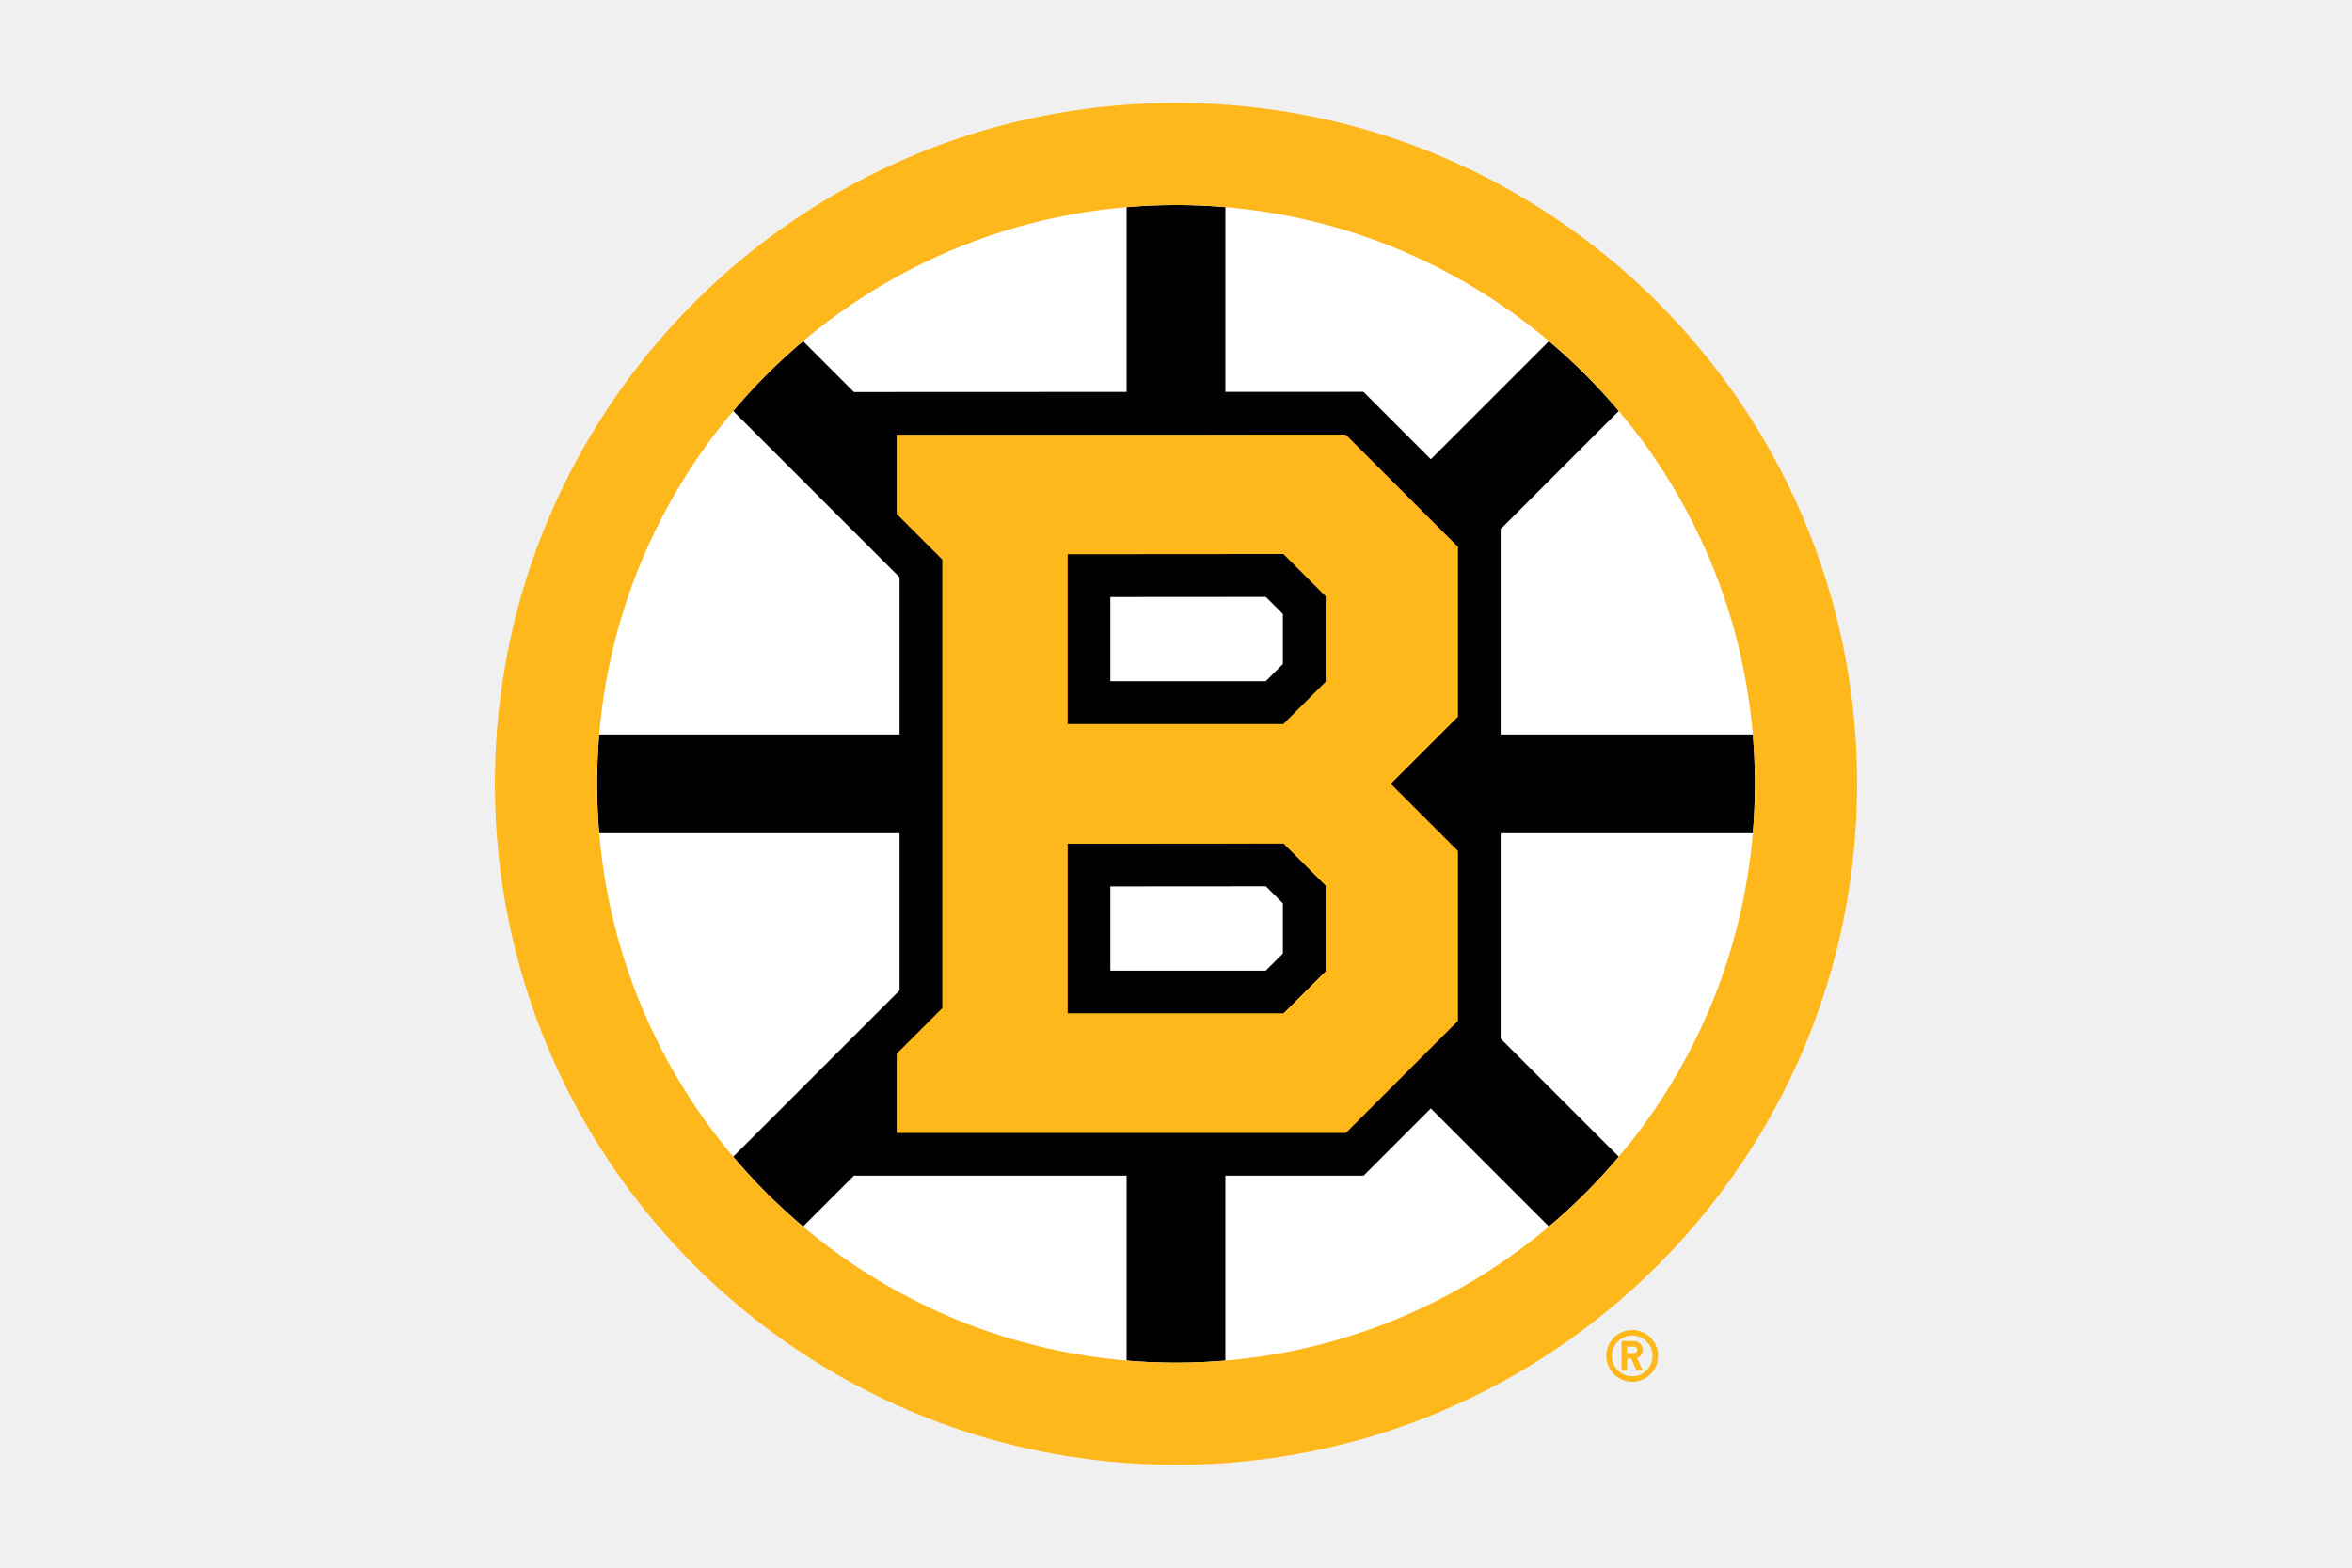
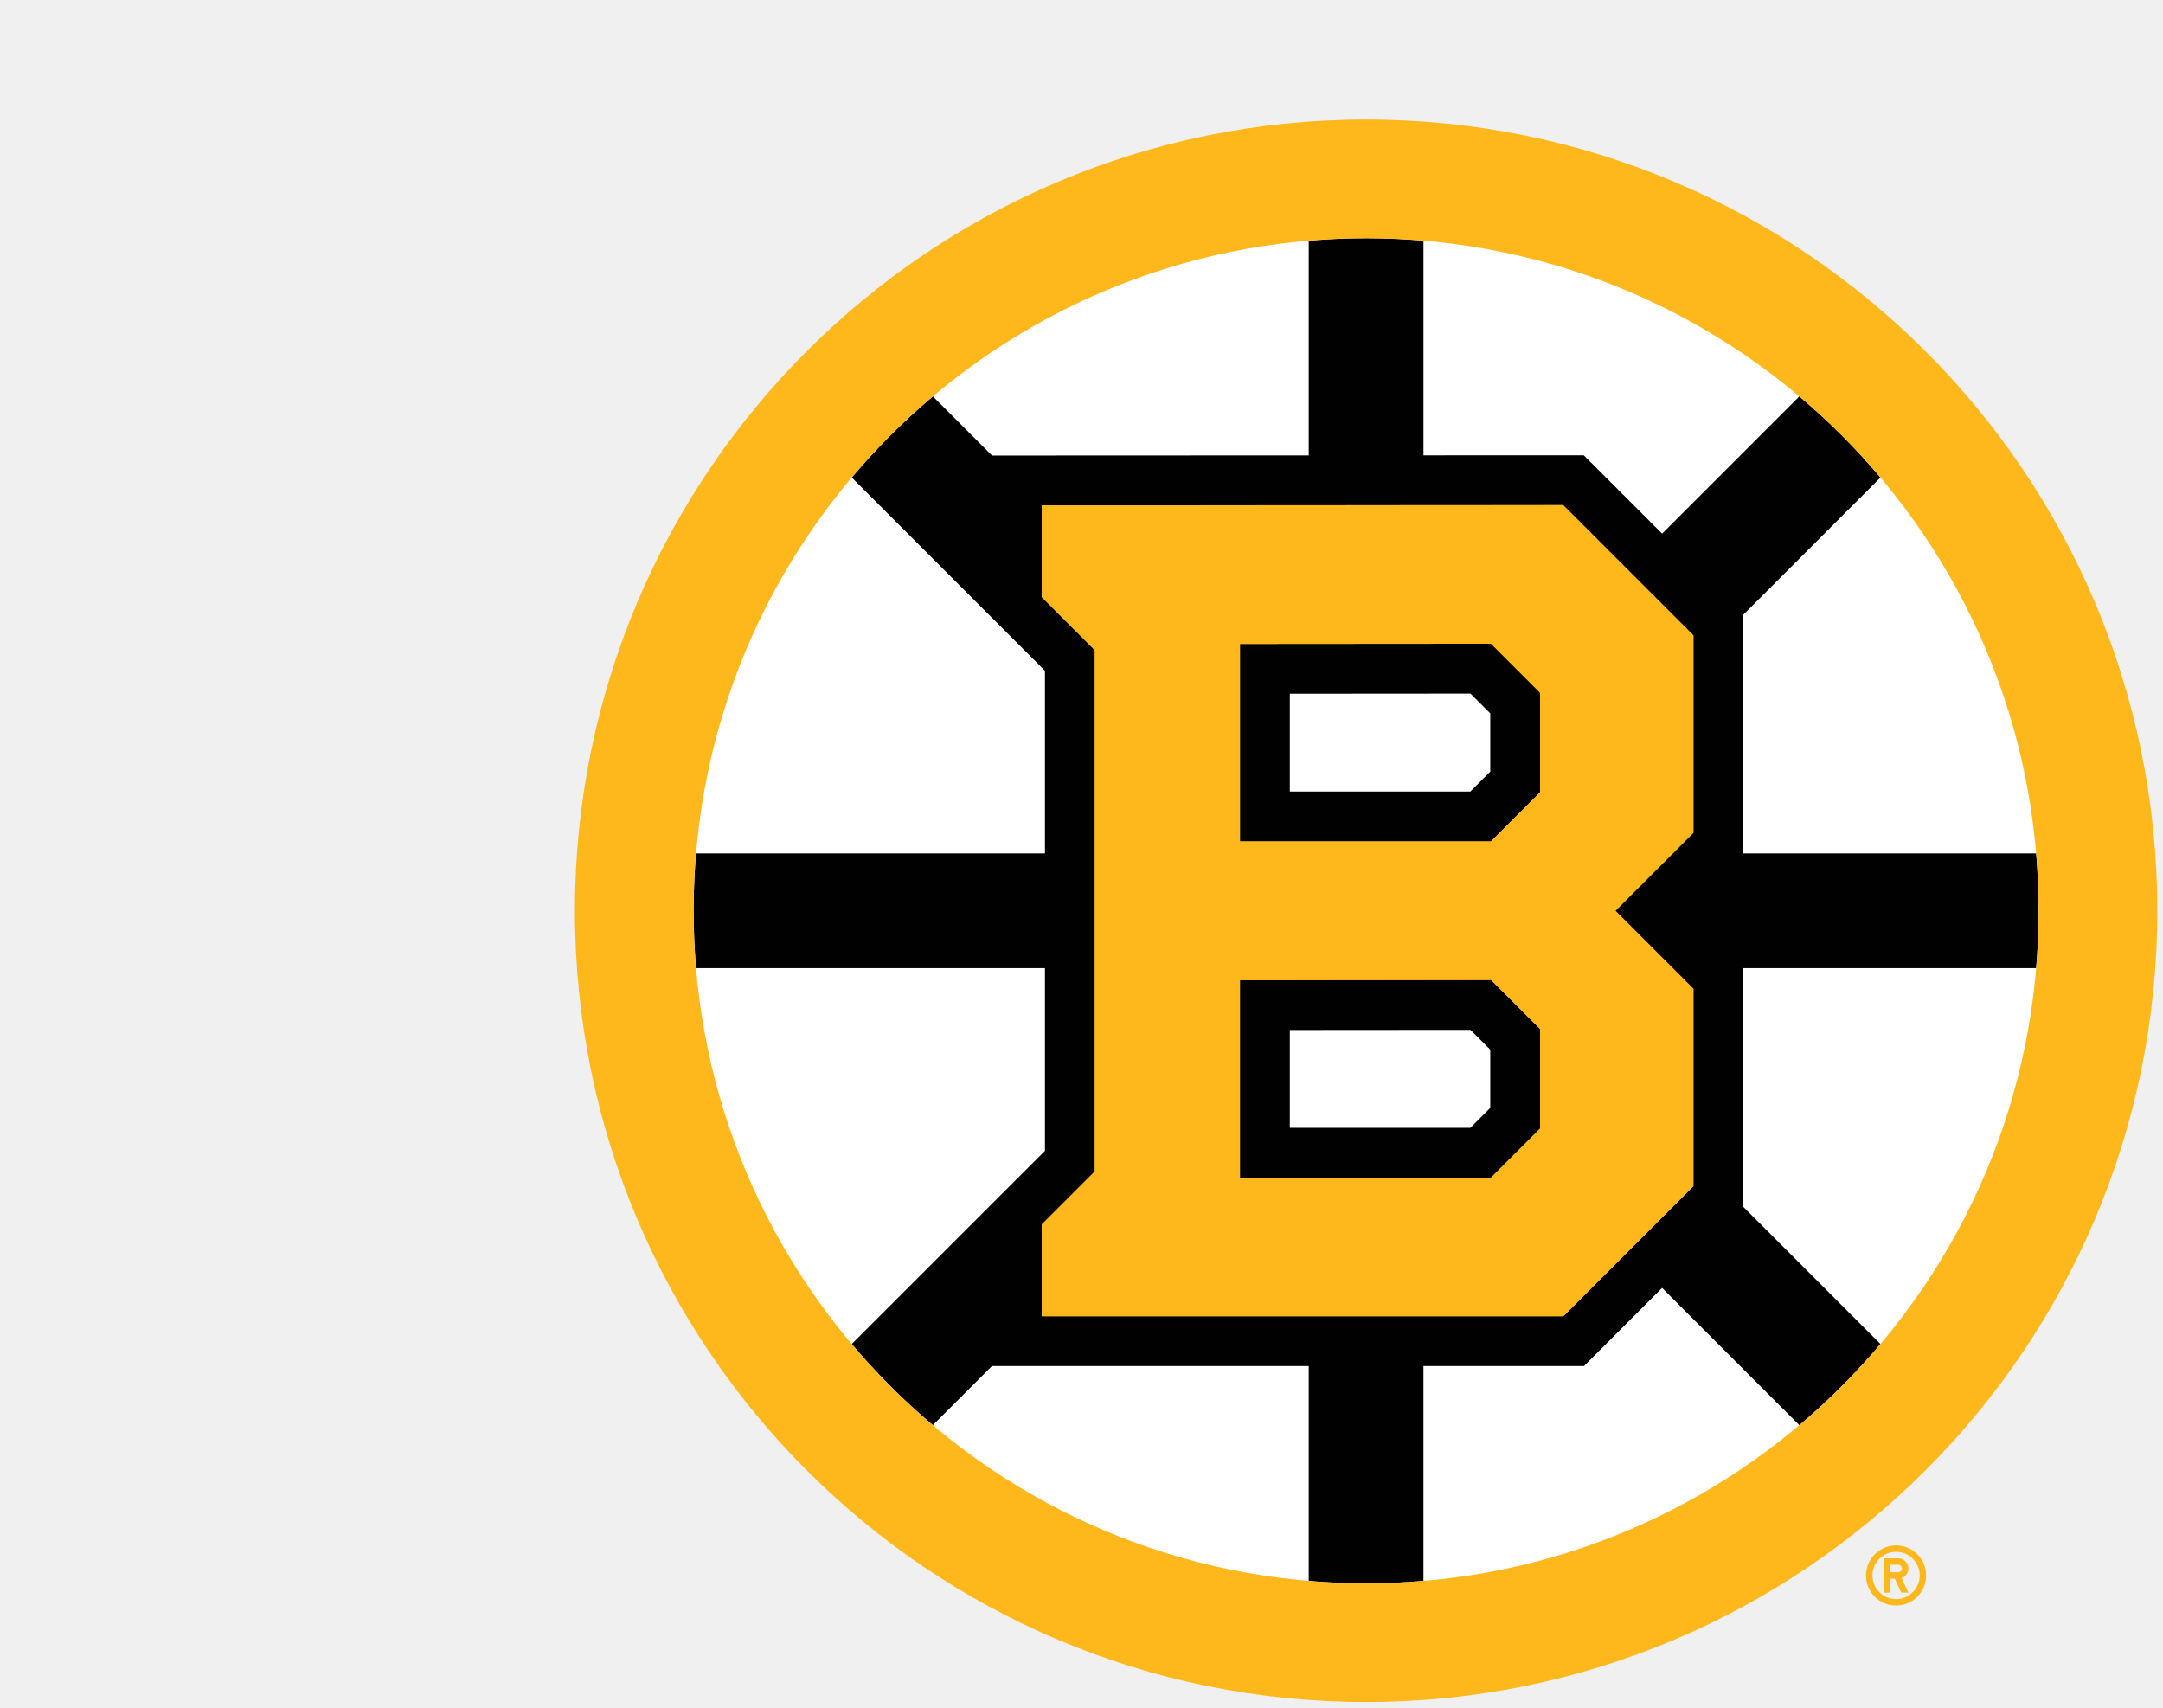
- <svg xmlns="http://www.w3.org/2000/svg" viewBox="0 0 960 640">
+ <svg xmlns="http://www.w3.org/2000/svg" viewBox="0 0 760 600" width="760" height="600">
  <path fill="#fff" d="M716.306 319.999c0-130.506-105.794-236.3-236.299-236.3S243.7 189.493 243.7 320s105.794 236.3 236.3 236.3 236.3-105.794 236.3-236.3" />
  <path fill="#010101" d="M715.438 299.85H612.516v-83.855l48.214-48.214a237 237 0 0 0-28.506-28.506l-48.214 48.214-27.531-27.531-56.324.02V84.561c-6.647-.561-13.361-.862-20.155-.862s-13.508.3-20.156.862v75.437l-111.292.047-20.77-20.77a238.4 238.4 0 0 0-28.506 28.506l67.888 67.889v64.173H244.562c-.561 6.648-.862 13.362-.862 20.156s.308 13.508.862 20.155h122.602v64.174l-13.735 13.735-54.16 54.153a238 238 0 0 0 28.507 28.507l20.77-20.77h111.292v75.484c6.647.561 13.361.862 20.155.862s13.508-.301 20.156-.862v-75.484h56.417l27.438-27.444 48.213 48.214a238 238 0 0 0 28.507-28.507l-48.214-48.213v-83.855h102.921c.561-6.648.862-13.368.862-20.156s-.301-13.508-.862-20.155m-191.807 89.42-7.001 7.001h-63.426V361.88l63.466-.047 6.961 6.954zm0-118.153-7.001 7.001h-63.426v-34.372l63.466-.047 6.961 6.955z" />
  <path fill="#ffb81c" d="M480 42c-153.534 0-278 124.466-278 278s124.466 278 278 278 278-124.466 278-278S633.54 42 480 42m0 514.306c-130.506 0-236.3-105.794-236.3-236.299S349.494 83.7 480 83.7 716.3 189.494 716.3 320 610.506 556.3 480 556.3" />
  <path fill="#ffb81c" d="M366.062 462.444v-32.241l18.619-18.619V228.422l-18.619-18.619v-32.247l183.169-.074L595 223.251v69.352l-27.411 27.41L595 347.417v69.351l-45.689 45.689H366.062zm69.619-118.06v69.391h88.19l17.263-17.256v-34.973l-17.223-17.222zm0-118.147v69.392h88.19l17.263-17.263v-34.973l-17.223-17.222-88.224.066z" />
  <path fill="#ffb81c" d="m541.134 396.512-17.269 17.256h-88.191v-69.392l88.231-.06 17.222 17.223v34.973zm0-118.154-17.263 17.263h-88.19v-69.385l88.23-.066 17.223 17.222v34.973zm53.872-55.115-45.775-45.768-183.169.073v32.247l18.619 18.619v183.162l-18.619 18.619v32.241h183.256l45.688-45.682v-69.352l-27.41-27.41 27.41-27.404v-69.351zM655.64 553.534c0 5.832 4.736 10.568 10.568 10.568s10.569-4.736 10.569-10.568-4.73-10.569-10.569-10.569-10.568 4.73-10.568 10.569m18.879 0a8.304 8.304 0 1 1-16.608 0 8.304 8.304 0 0 1 16.608 0m-12.653 6.039h2.271v-4.917h1.624l2.285 4.917h2.498l-2.378-5.118a3.575 3.575 0 0 0 2.378-3.367c0-1.99-1.61-3.594-3.581-3.594h-5.104v12.079zm2.271-9.814h2.833c.72 0 1.316.588 1.316 1.323s-.595 1.309-1.316 1.309h-2.833v-2.639z" />
</svg>
